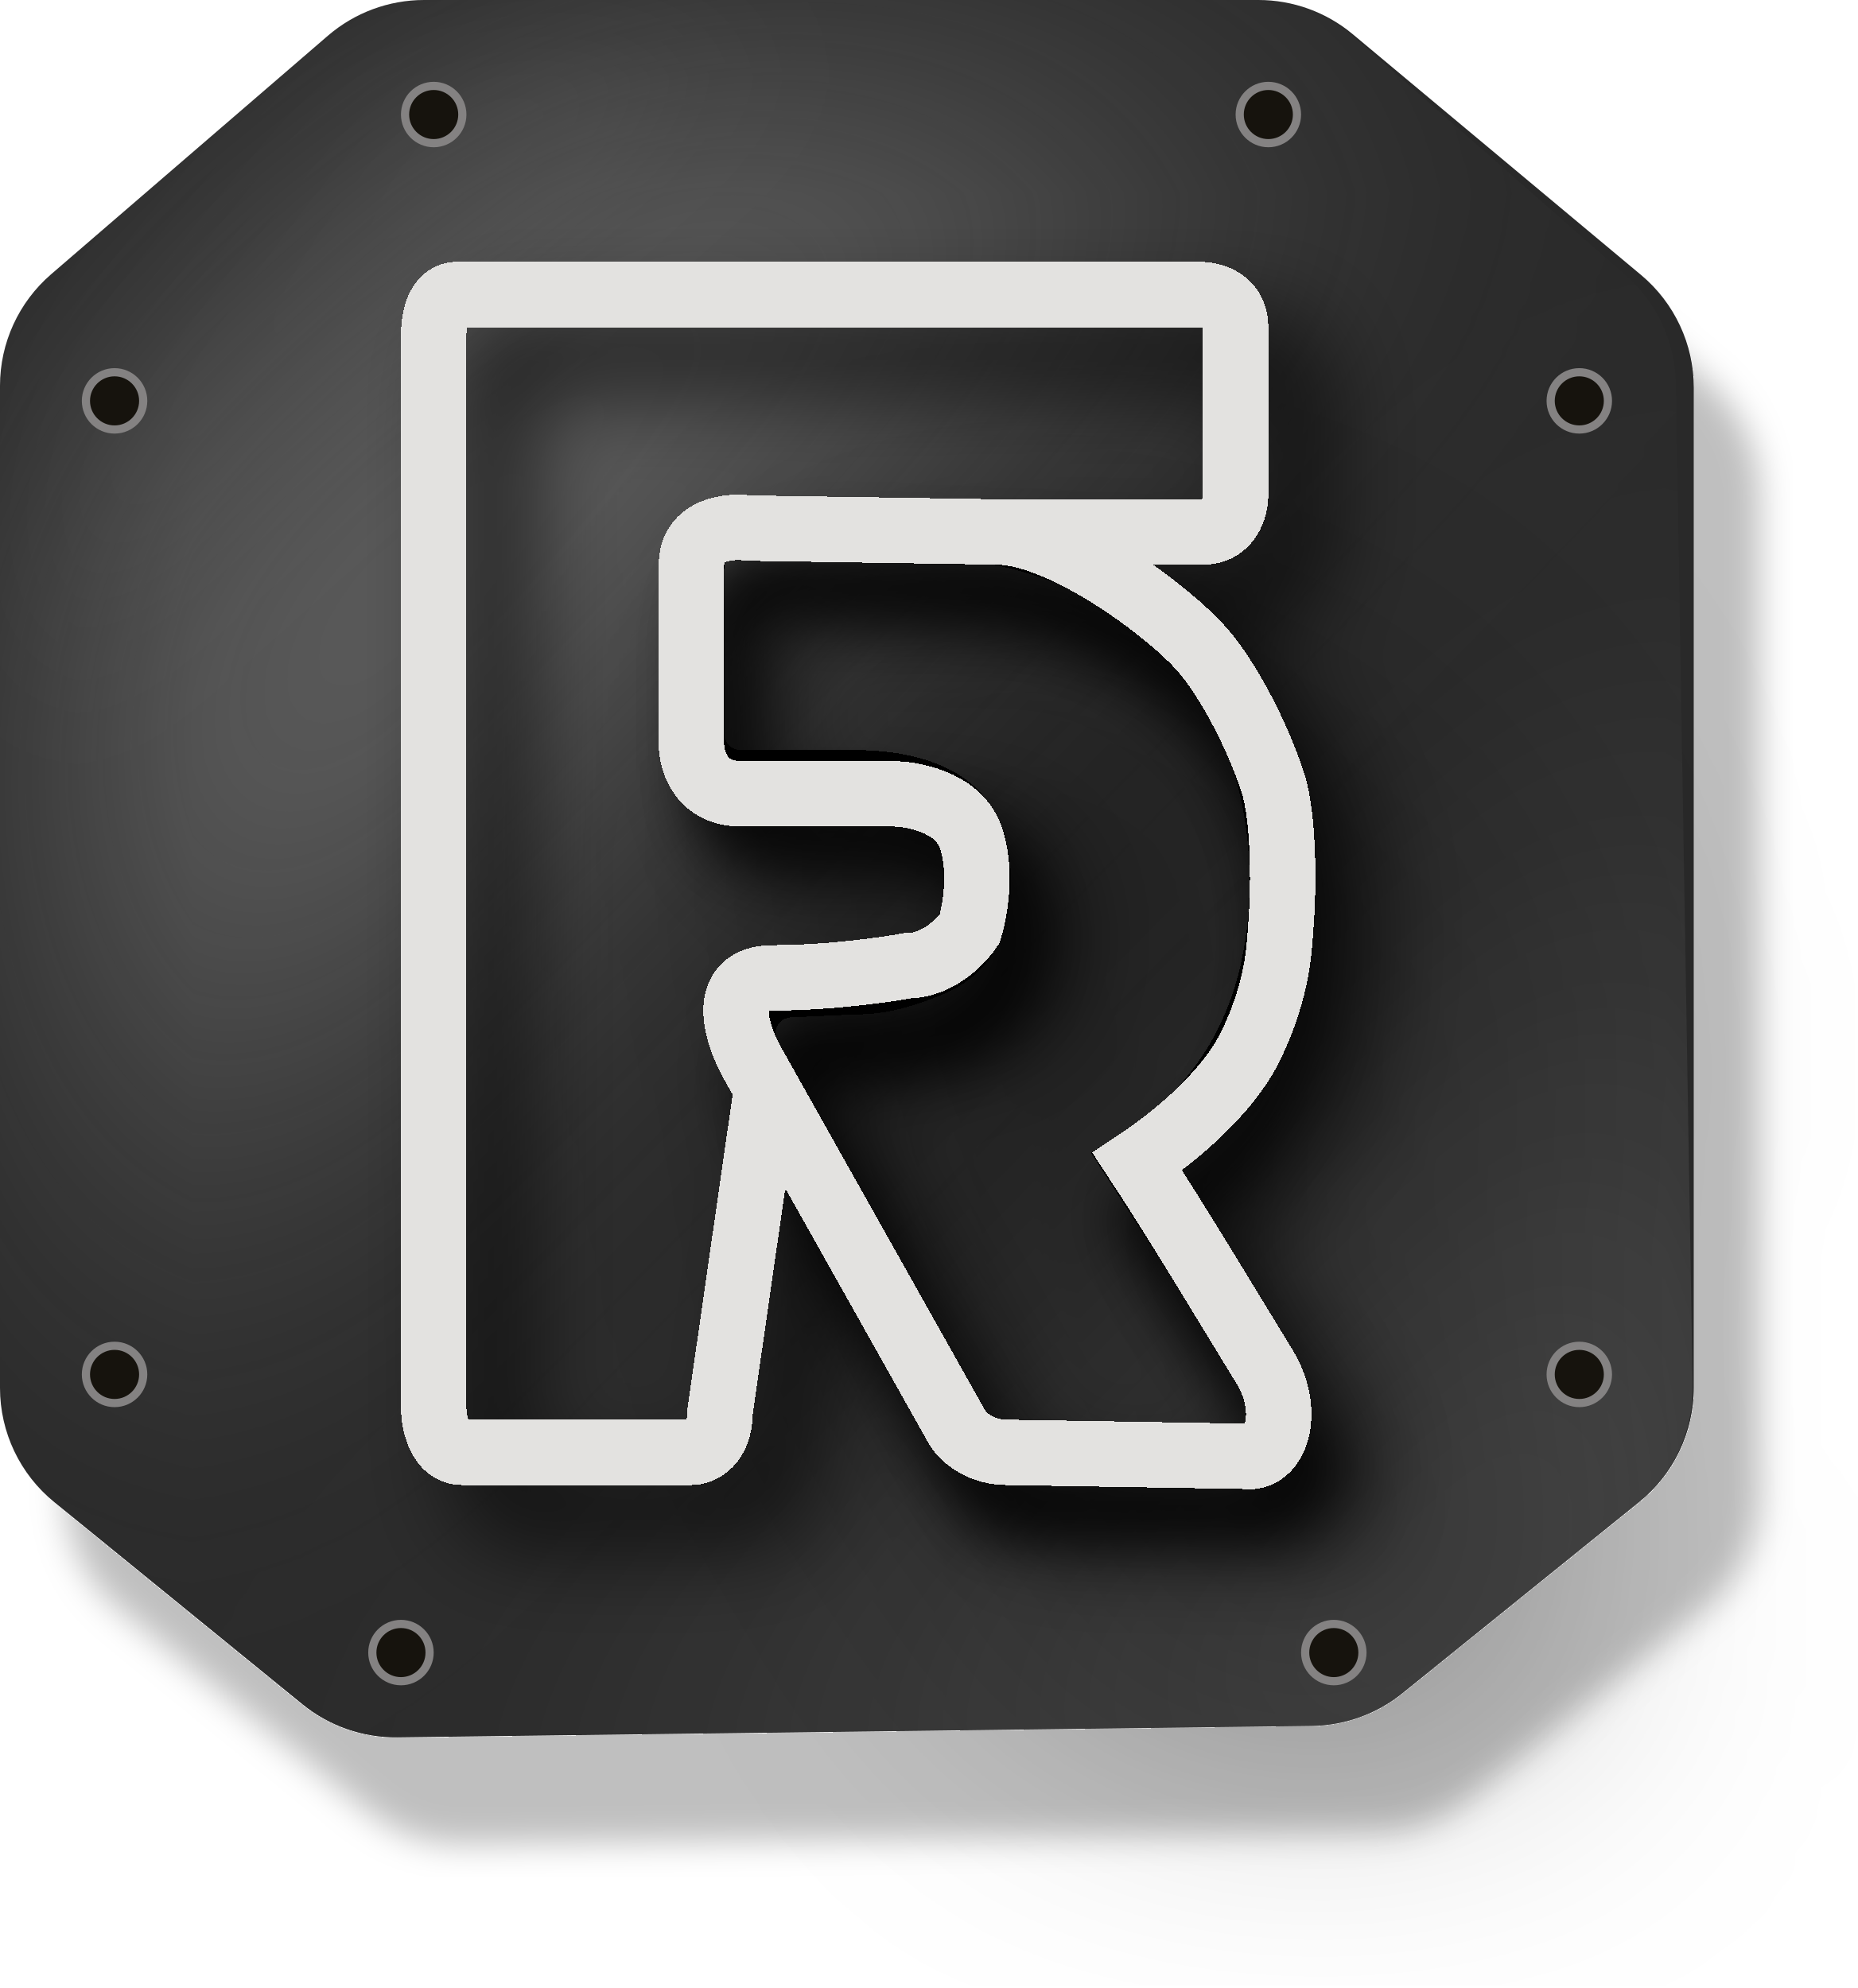
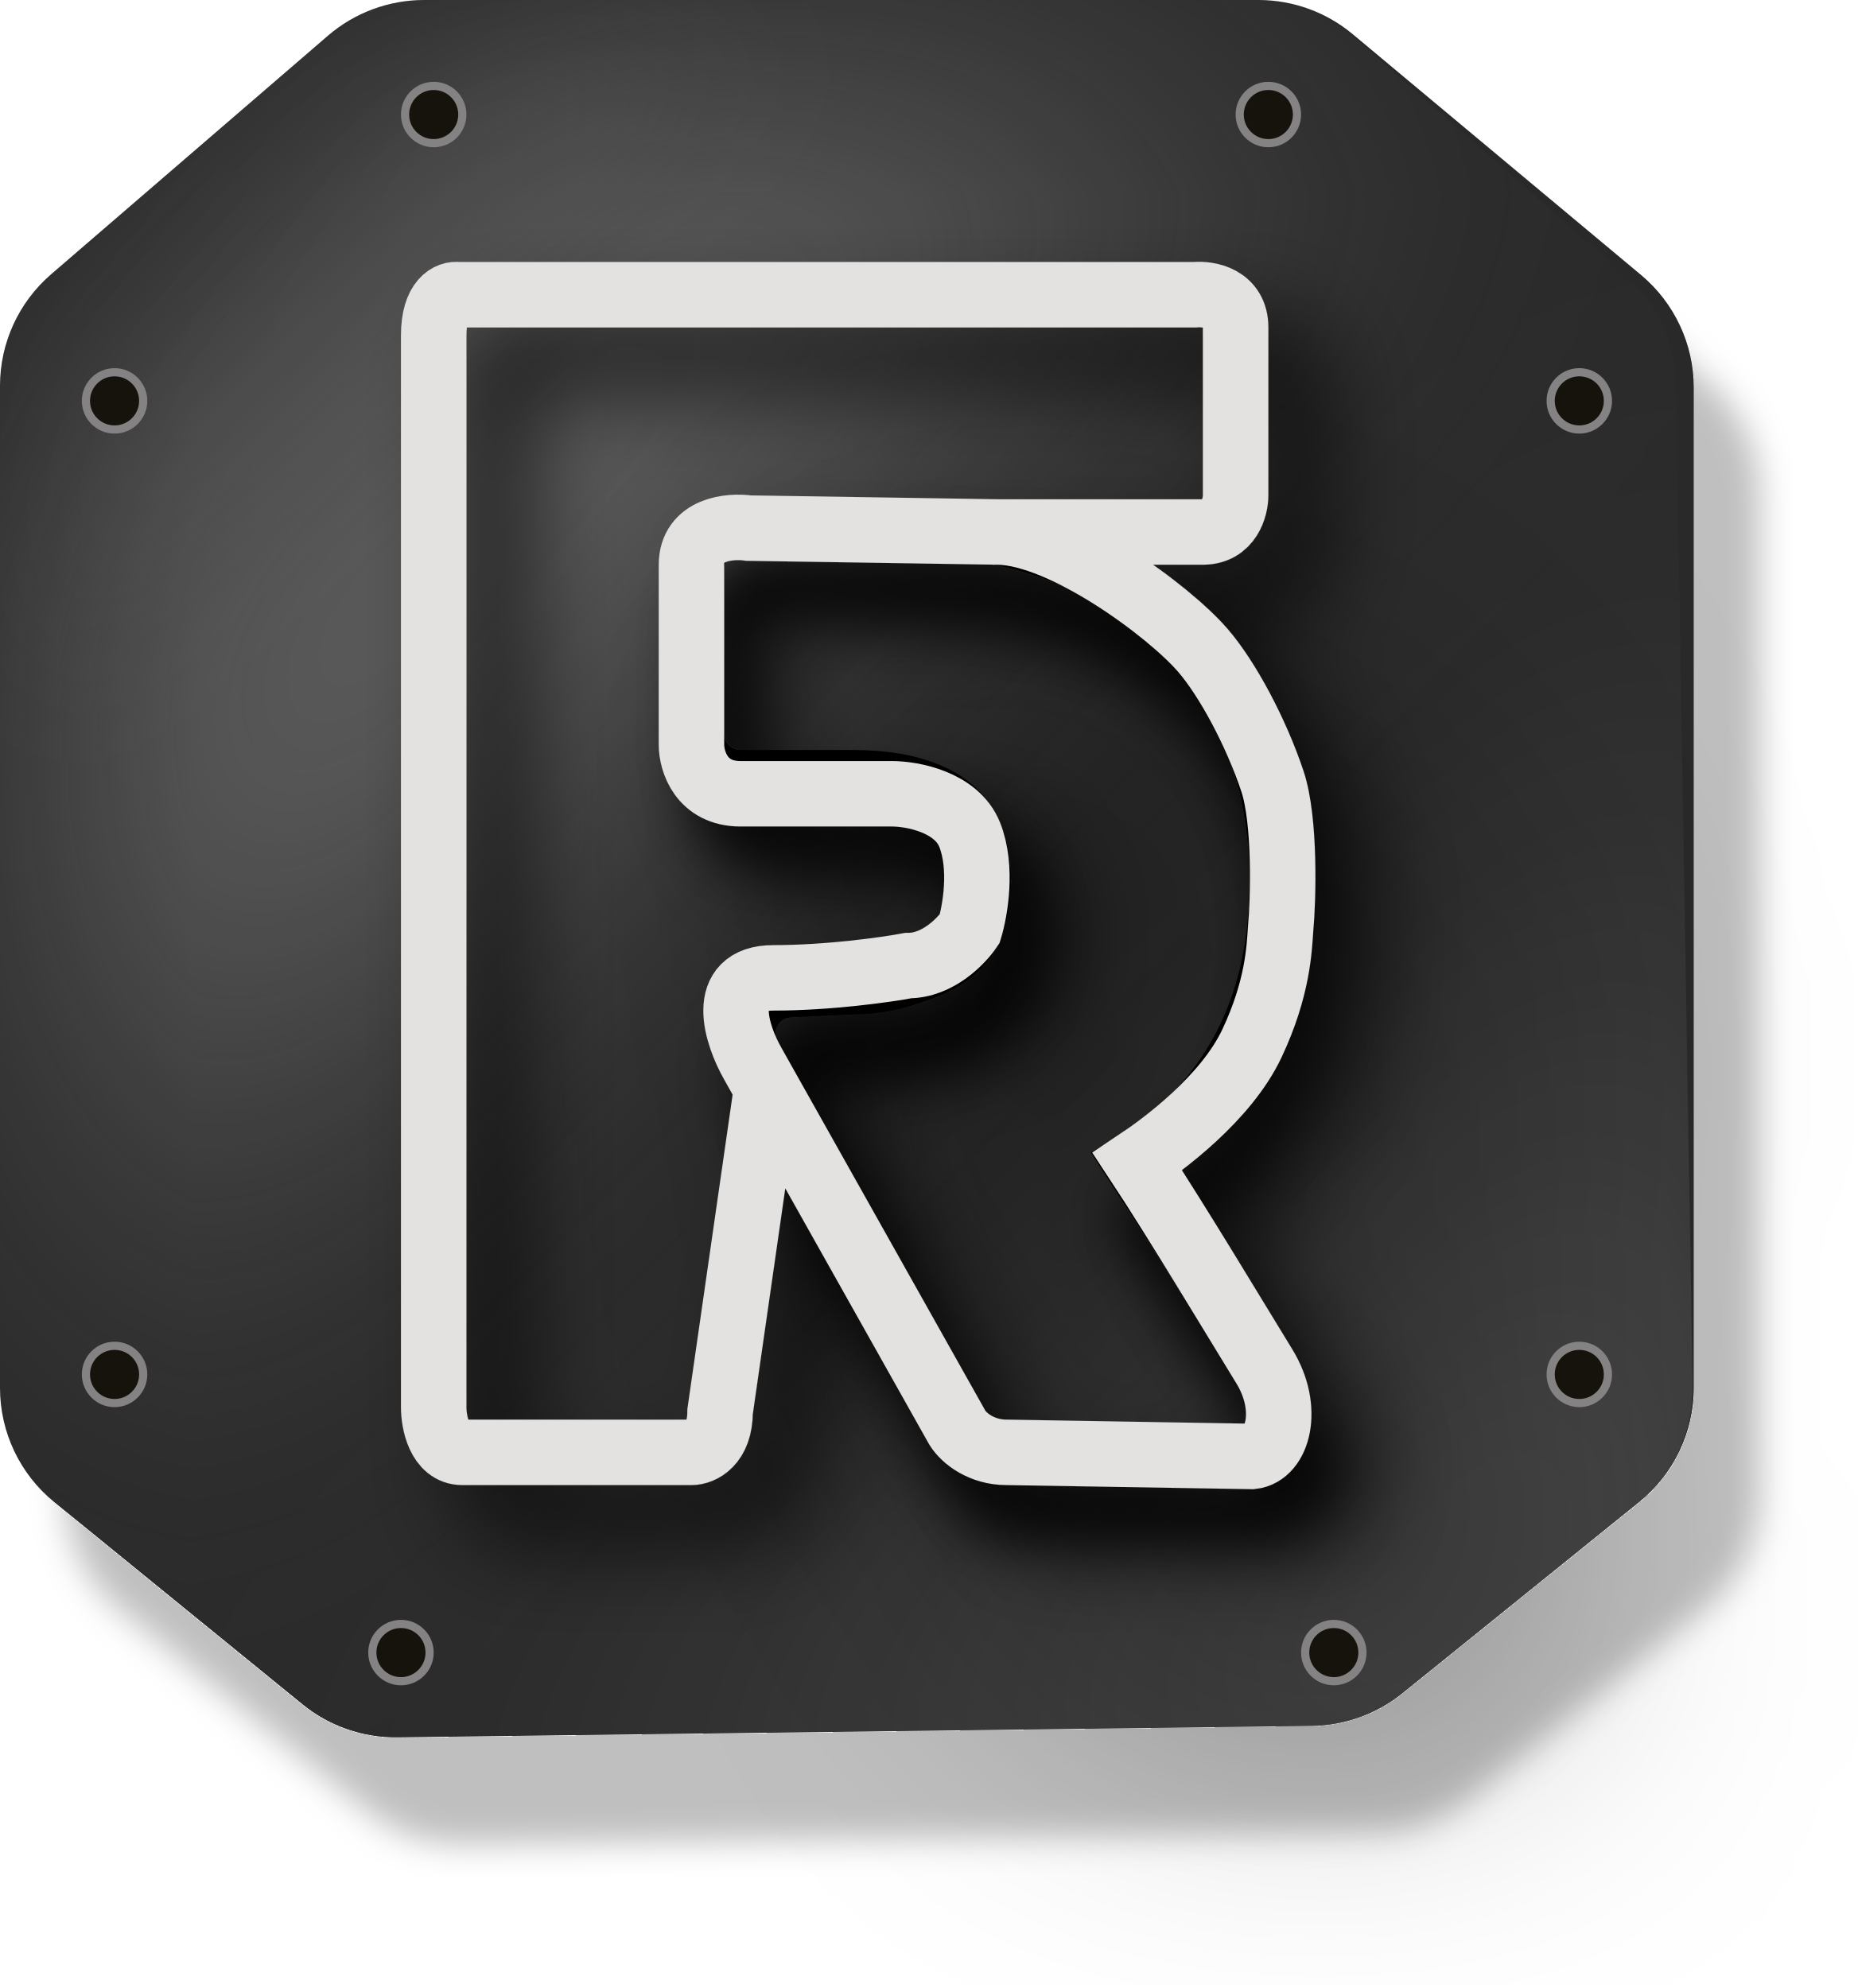
<svg xmlns="http://www.w3.org/2000/svg" width="227" height="243" viewBox="0 0 227 243" fill="none">
  <g filter="url(#filter0_d_101_1047)">
    <path d="M0 47.158C0 41.921 2.281 36.944 6.247 33.524L40.07 4.367C43.338 1.55 47.509 0 51.823 0H153.78C157.998 0 162.082 1.481 165.319 4.185L200.539 33.603C204.634 37.023 207 42.083 207 47.418V169.607C207 175.046 204.541 180.193 200.31 183.61L171.384 206.973C168.242 209.511 164.338 210.918 160.299 210.969L48.554 212.366C44.334 212.418 40.23 210.987 36.959 208.321L6.63 183.609C2.435 180.191 0 175.066 0 169.655V47.158Z" fill="#292929" />
  </g>
  <mask id="mask0_101_1047" style="mask-type:alpha" maskUnits="userSpaceOnUse" x="0" y="0" width="207" height="213">
    <path d="M0 47.158C0 41.921 2.281 36.944 6.247 33.524L40.07 4.367C43.338 1.55 47.509 0 51.823 0H153.532C157.9 0 162.119 1.588 165.402 4.468L198.671 33.652C202.489 37 204.714 41.805 204.799 46.882L206.853 169.422C206.946 174.966 204.479 180.243 200.165 183.727L171.384 206.973C168.242 209.511 164.338 210.918 160.299 210.969L48.554 212.366C44.334 212.418 40.23 210.987 36.959 208.321L6.63 183.609C2.435 180.191 0 175.066 0 169.655V47.158Z" fill="#4C4B49" />
  </mask>
  <g mask="url(#mask0_101_1047)">
    <g opacity="0.1" filter="url(#filter1_f_101_1047)">
      <rect width="275.227" height="63.173" transform="matrix(0.733393 -0.679805 0.691044 0.722813 -86.3291 80.0208)" fill="url(#paint0_linear_101_1047)" />
    </g>
    <g opacity="0.5" filter="url(#filter2_f_101_1047)">
      <rect width="275.227" height="122.908" transform="matrix(0.733393 -0.679805 0.691044 0.722813 -59.6265 140.786)" fill="url(#paint1_linear_101_1047)" />
    </g>
    <g opacity="0.2" filter="url(#filter3_f_101_1047)">
      <rect width="275.227" height="108.011" transform="matrix(0.733393 -0.679805 0.691044 0.722813 29.2949 227.868)" fill="url(#paint2_linear_101_1047)" />
    </g>
  </g>
  <g filter="url(#filter4_f_101_1047)">
    <path d="M106.5 113.67V116.67H109.5H125.17C129.106 116.67 132.225 117.24 134.631 118.254L134.647 118.26L134.662 118.266C137.02 119.228 138.671 120.62 139.779 122.409L139.784 122.418L139.79 122.427C140.889 124.174 141.545 126.552 141.545 129.75C141.545 132.945 140.891 135.29 139.808 136.988C138.719 138.659 137.078 139.994 134.704 140.933C131.92 142.009 129.149 143 125.5 143H125.432L125.364 143.003L114.364 143.503L109.618 143.719L111.182 146.653L111.169 146.652L113.889 151.732L113.891 151.735L123.065 168.945L123.912 170.534H123.959L138.355 197.416L139.19 198.974L140.957 199L175.957 199.5L181.558 199.58L178.521 194.873L158.523 163.882C163.675 160.856 167.836 156.869 170.949 151.914L170.954 151.907C174.832 145.694 176.693 138.26 176.693 129.75C176.693 121.355 174.871 113.931 171.103 107.595C167.47 101.448 162.896 96.287 155.916 92.853C149.406 89.082 141.127 87.005 132.034 87L109.567 86.501L106.5 86.433V89.5V113.67Z" stroke="black" stroke-width="6" />
  </g>
  <g filter="url(#filter5_d_101_1047)">
-     <path d="M101.5 145.886C101.596 146.066 101.702 146.239 101.818 146.404L116.799 174.378C117.657 175.98 119.318 176.991 121.135 177.017L151.224 177.446C155.215 177.503 157.661 173.09 155.496 169.736L137.523 141.882C142.675 138.856 146.836 134.869 149.949 129.914L149.954 129.907C153.832 123.694 155.693 116.26 155.693 107.75C155.693 99.355 153.871 91.931 150.103 85.595C146.47 79.448 141.896 74.287 134.916 70.853C128.406 67.082 120.127 65.005 111.034 65L90.611 64.546C87.807 64.484 85.5 66.74 85.5 69.545V89.671C85.5 92.432 87.739 94.671 90.5 94.671H104.17C108.106 94.671 111.225 95.24 113.631 96.254L113.647 96.26L113.662 96.266C116.02 97.228 117.671 98.62 118.779 100.409L118.784 100.418L118.79 100.427C119.889 102.174 120.545 104.552 120.545 107.75C120.545 110.945 119.891 113.29 118.808 114.988C117.719 116.659 116.078 117.994 113.704 118.933C110.92 120.009 108.149 121 104.5 121H104.432L104.364 121.003L96.528 121.359C92.857 121.526 90.614 125.463 92.342 128.706L101.5 145.886Z" stroke="black" stroke-width="6" shape-rendering="crispEdges" />
+     <path d="M101.5 145.886C101.596 146.066 101.702 146.239 101.818 146.404L116.799 174.378C117.657 175.98 119.318 176.991 121.135 177.017L151.224 177.446C155.215 177.503 157.661 173.09 155.496 169.736L137.523 141.882C142.675 138.856 146.836 134.869 149.949 129.914L149.954 129.907C153.832 123.694 155.693 116.26 155.693 107.75C155.693 99.355 153.871 91.931 150.103 85.595C146.47 79.448 141.896 74.287 134.916 70.853C128.406 67.082 120.127 65.005 111.034 65L90.611 64.546C87.807 64.484 85.5 66.74 85.5 69.545V89.671C85.5 92.432 87.739 94.671 90.5 94.671H104.17C108.106 94.671 111.225 95.24 113.631 96.254L113.647 96.26L113.662 96.266C116.02 97.228 117.671 98.62 118.779 100.409L118.784 100.418L118.79 100.427C119.889 102.174 120.545 104.552 120.545 107.75C120.545 110.945 119.891 113.29 118.808 114.988C117.719 116.659 116.078 117.994 113.704 118.933C110.92 120.009 108.149 121 104.5 121H104.432L104.364 121.003L96.528 121.359C92.857 121.526 90.614 125.463 92.342 128.706L101.5 145.886Z" stroke="black" stroke-width="6" shape-rendering="geometricPrecision" />
  </g>
  <g filter="url(#filter6_d_101_1047)">
-     <path d="M122 65.026H147C150.2 65.026 151 62.026 151 60.526V40.026C151 36.426 147.667 35.859 146 36.026H56C55 35.859 53 36.626 53 41.026C53 45.426 53 130.192 53 172.026C53 173.859 53.7 177.526 56.5 177.526C59.3 177.526 76.333 177.526 84.5 177.526C85.667 177.526 88 176.526 88 172.526L93.685 133.026M122 65.026L91.5 64.552C89.167 64.218 84.5 64.651 84.5 69.052C84.5 73.451 84.5 85.359 84.5 91.026C84.5 93.026 85.7 97.026 90.5 97.026C95.3 97.026 104.833 97.026 109 97.026C111.5 97.026 116.9 98.026 118.5 102.026C120.1 106.026 119.167 111.359 118.5 113.526C117.5 115.026 114.6 118.026 111 118.026C108.333 118.526 101.3 119.526 94.5 119.526C87.7 119.526 90 126.526 92 130.026L93.685 133.026M122 65.026C130 65.194 142.824 74.663 147 79.5C150 82.974 153.5 89.5 155.5 95.5C157.1 100.3 156.833 110.026 156.5 113.526C156.333 115.859 156.2 120.726 153 127.526C149.8 134.326 142 140 139 142C143.833 149.333 151.3 161.8 154.5 167C157.7 172.2 156.167 177.692 153 178.026L123 177.526C120 177.526 117.833 175.859 117 174.526L93.685 133.026" stroke="#E3E2E0" stroke-width="8" shape-rendering="crispEdges" />
+     <path d="M122 65.026H147C150.2 65.026 151 62.026 151 60.526V40.026C151 36.426 147.667 35.859 146 36.026H56C55 35.859 53 36.626 53 41.026C53 45.426 53 130.192 53 172.026C53 173.859 53.7 177.526 56.5 177.526C59.3 177.526 76.333 177.526 84.5 177.526C85.667 177.526 88 176.526 88 172.526L93.685 133.026M122 65.026L91.5 64.552C89.167 64.218 84.5 64.651 84.5 69.052C84.5 73.451 84.5 85.359 84.5 91.026C84.5 93.026 85.7 97.026 90.5 97.026C95.3 97.026 104.833 97.026 109 97.026C111.5 97.026 116.9 98.026 118.5 102.026C120.1 106.026 119.167 111.359 118.5 113.526C117.5 115.026 114.6 118.026 111 118.026C108.333 118.526 101.3 119.526 94.5 119.526C87.7 119.526 90 126.526 92 130.026L93.685 133.026M122 65.026C130 65.194 142.824 74.663 147 79.5C150 82.974 153.5 89.5 155.5 95.5C157.1 100.3 156.833 110.026 156.5 113.526C156.333 115.859 156.2 120.726 153 127.526C149.8 134.326 142 140 139 142C143.833 149.333 151.3 161.8 154.5 167C157.7 172.2 156.167 177.692 153 178.026L123 177.526C120 177.526 117.833 175.859 117 174.526L93.685 133.026" stroke="#E3E2E0" stroke-width="8" shape-rendering="geometricPrecision" />
  </g>
  <circle cx="14" cy="49" r="3.5" fill="#16130D" stroke="#848282" />
  <circle cx="14" cy="168" r="3.5" fill="#16130D" stroke="#848282" />
  <circle cx="193" cy="49" r="3.5" fill="#16130D" stroke="#848282" />
  <circle cx="53" cy="14" r="3.5" fill="#16130D" stroke="#848282" />
  <circle cx="49" cy="202" r="3.5" fill="#16130D" stroke="#848282" />
  <circle cx="155" cy="14" r="3.5" fill="#16130D" stroke="#848282" />
  <circle cx="193" cy="168" r="3.5" fill="#16130D" stroke="#848282" />
  <circle cx="163" cy="202" r="3.5" fill="#16130D" stroke="#848282" />
  <defs>
    <filter id="filter0_d_101_1047" x="0" y="0" width="219" height="229.367" filterUnits="userSpaceOnUse" color-interpolation-filters="sRGB">
      <feFlood flood-opacity="0" result="BackgroundImageFix" />
      <feColorMatrix in="SourceAlpha" type="matrix" values="0 0 0 0 0 0 0 0 0 0 0 0 0 0 0 0 0 0 127 0" result="hardAlpha" />
      <feOffset dx="8" dy="13" />
      <feGaussianBlur stdDeviation="2" />
      <feComposite in2="hardAlpha" operator="out" />
      <feColorMatrix type="matrix" values="0 0 0 0 0 0 0 0 0 0 0 0 0 0 0 0 0 0 0.25 0" />
      <feBlend mode="normal" in2="BackgroundImageFix" result="effect1_dropShadow_101_1047" />
      <feBlend mode="normal" in="SourceGraphic" in2="effect1_dropShadow_101_1047" result="shape" />
    </filter>
    <filter id="filter1_f_101_1047" x="-106.329" y="-127.08" width="285.504" height="272.762" filterUnits="userSpaceOnUse" color-interpolation-filters="sRGB">
      <feFlood flood-opacity="0" result="BackgroundImageFix" />
      <feBlend mode="normal" in="SourceGraphic" in2="BackgroundImageFix" result="shape" />
      <feGaussianBlur stdDeviation="10" result="effect1_foregroundBlur_101_1047" />
    </filter>
    <filter id="filter2_f_101_1047" x="-109.626" y="-96.314" width="386.785" height="375.94" filterUnits="userSpaceOnUse" color-interpolation-filters="sRGB">
      <feFlood flood-opacity="0" result="BackgroundImageFix" />
      <feBlend mode="normal" in="SourceGraphic" in2="BackgroundImageFix" result="shape" />
      <feGaussianBlur stdDeviation="25" result="effect1_foregroundBlur_101_1047" />
    </filter>
    <filter id="filter3_f_101_1047" x="-20.705" y="-9.232" width="376.49" height="365.172" filterUnits="userSpaceOnUse" color-interpolation-filters="sRGB">
      <feFlood flood-opacity="0" result="BackgroundImageFix" />
      <feBlend mode="normal" in="SourceGraphic" in2="BackgroundImageFix" result="shape" />
      <feGaussianBlur stdDeviation="25" result="effect1_foregroundBlur_101_1047" />
    </filter>
    <filter id="filter4_f_101_1047" x="31" y="16" width="196.115" height="226.659" filterUnits="userSpaceOnUse" color-interpolation-filters="sRGB">
      <feFlood flood-opacity="0" result="BackgroundImageFix" />
      <feBlend mode="normal" in="SourceGraphic" in2="BackgroundImageFix" result="shape" />
      <feGaussianBlur stdDeviation="20" result="effect1_foregroundBlur_101_1047" />
    </filter>
    <filter id="filter5_d_101_1047" x="46" y="34" width="123.309" height="160.5" filterUnits="userSpaceOnUse" color-interpolation-filters="sRGB">
      <feFlood flood-opacity="0" result="BackgroundImageFix" />
      <feColorMatrix in="SourceAlpha" type="matrix" values="0 0 0 0 0 0 0 0 0 0 0 0 0 0 0 0 0 0 127 0" result="hardAlpha" />
      <feOffset dx="3" dy="7" />
      <feGaussianBlur stdDeviation="3.5" />
      <feComposite in2="hardAlpha" operator="out" />
      <feColorMatrix type="matrix" values="0 0 0 0 0 0 0 0 0 0 0 0 0 0 0 0 0 0 0.96 0" />
      <feBlend mode="normal" in2="BackgroundImageFix" result="effect1_dropShadow_101_1047" />
      <feBlend mode="normal" in="SourceGraphic" in2="effect1_dropShadow_101_1047" result="shape" />
    </filter>
    <filter id="filter6_d_101_1047" x="45" y="28" width="133.753" height="172.029" filterUnits="userSpaceOnUse" color-interpolation-filters="sRGB">
      <feFlood flood-opacity="0" result="BackgroundImageFix" />
      <feColorMatrix in="SourceAlpha" type="matrix" values="0 0 0 0 0 0 0 0 0 0 0 0 0 0 0 0 0 0 127 0" result="hardAlpha" />
      <feOffset dx="7" dy="7" />
      <feGaussianBlur stdDeviation="5.5" />
      <feComposite in2="hardAlpha" operator="out" />
      <feColorMatrix type="matrix" values="0 0 0 0 0 0 0 0 0 0 0 0 0 0 0 0 0 0 0.73 0" />
      <feBlend mode="normal" in2="BackgroundImageFix" result="effect1_dropShadow_101_1047" />
      <feBlend mode="normal" in="SourceGraphic" in2="effect1_dropShadow_101_1047" result="shape" />
    </filter>
    <linearGradient id="paint0_linear_101_1047" x1="130.287" y1="24.278" x2="136.652" y2="72.489" gradientUnits="userSpaceOnUse">
      <stop stop-color="white" stop-opacity="0" />
      <stop offset="1" stop-color="white" />
    </linearGradient>
    <linearGradient id="paint1_linear_101_1047" x1="137.613" y1="5.00829e-07" x2="141.36" y2="74.453" gradientUnits="userSpaceOnUse">
      <stop stop-color="#D9D9D9" />
      <stop offset="1" stop-color="white" stop-opacity="0" />
    </linearGradient>
    <linearGradient id="paint2_linear_101_1047" x1="137.613" y1="0" x2="142.126" y2="92.151" gradientUnits="userSpaceOnUse">
      <stop stop-color="white" stop-opacity="0" />
      <stop offset="1" stop-color="white" />
    </linearGradient>
  </defs>
</svg>
